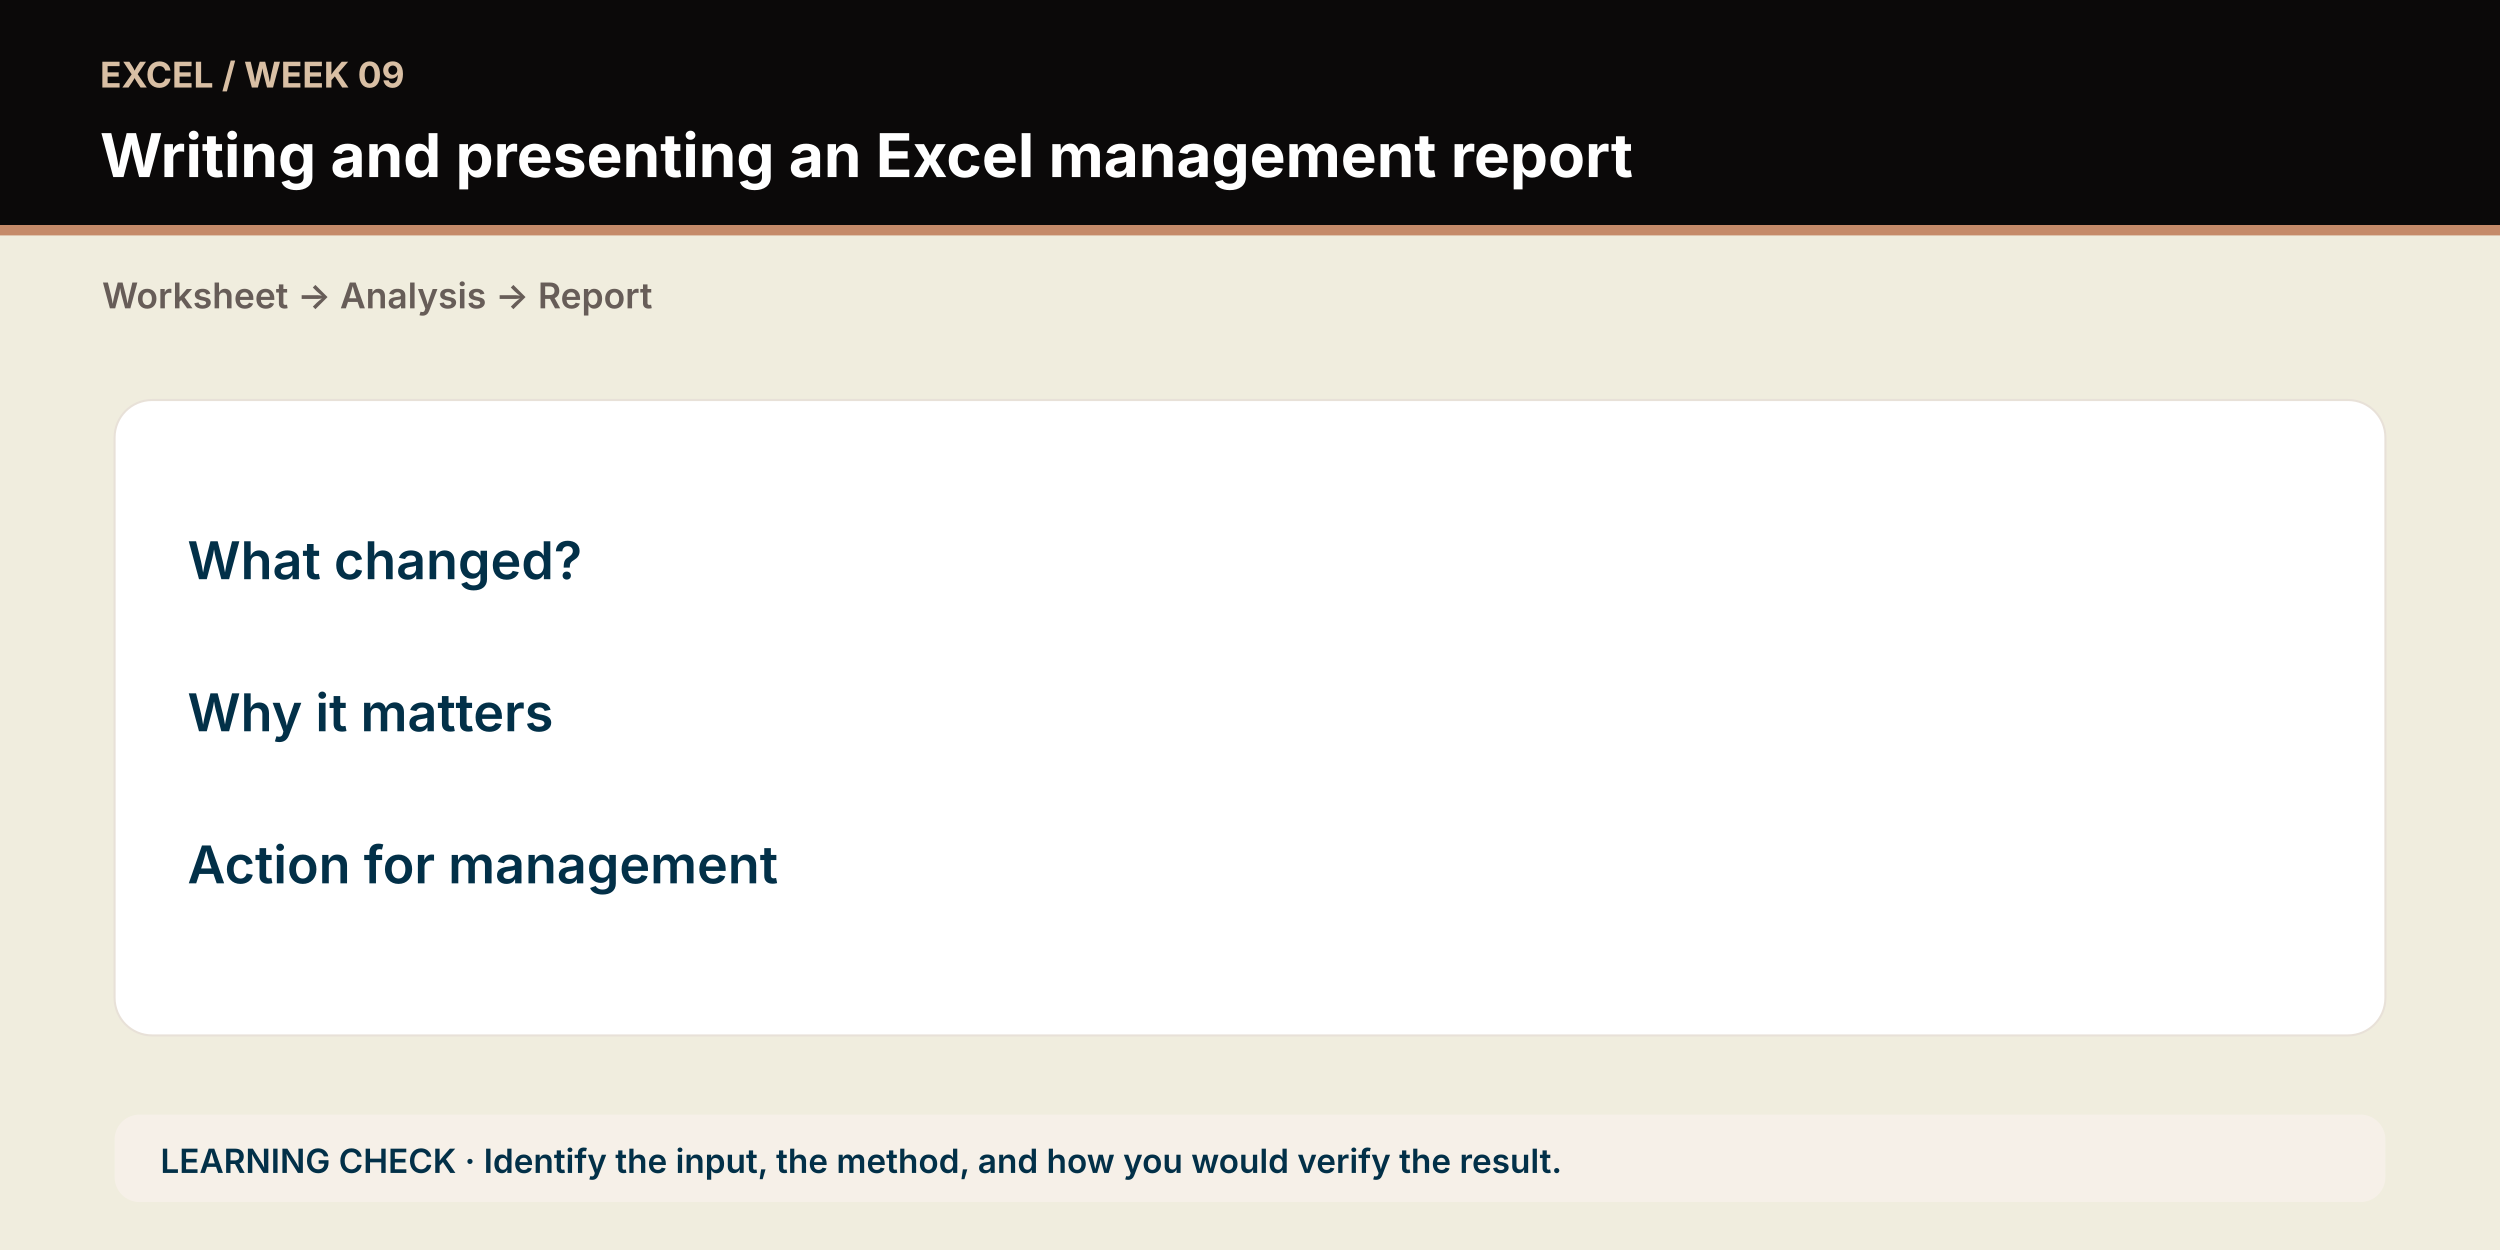
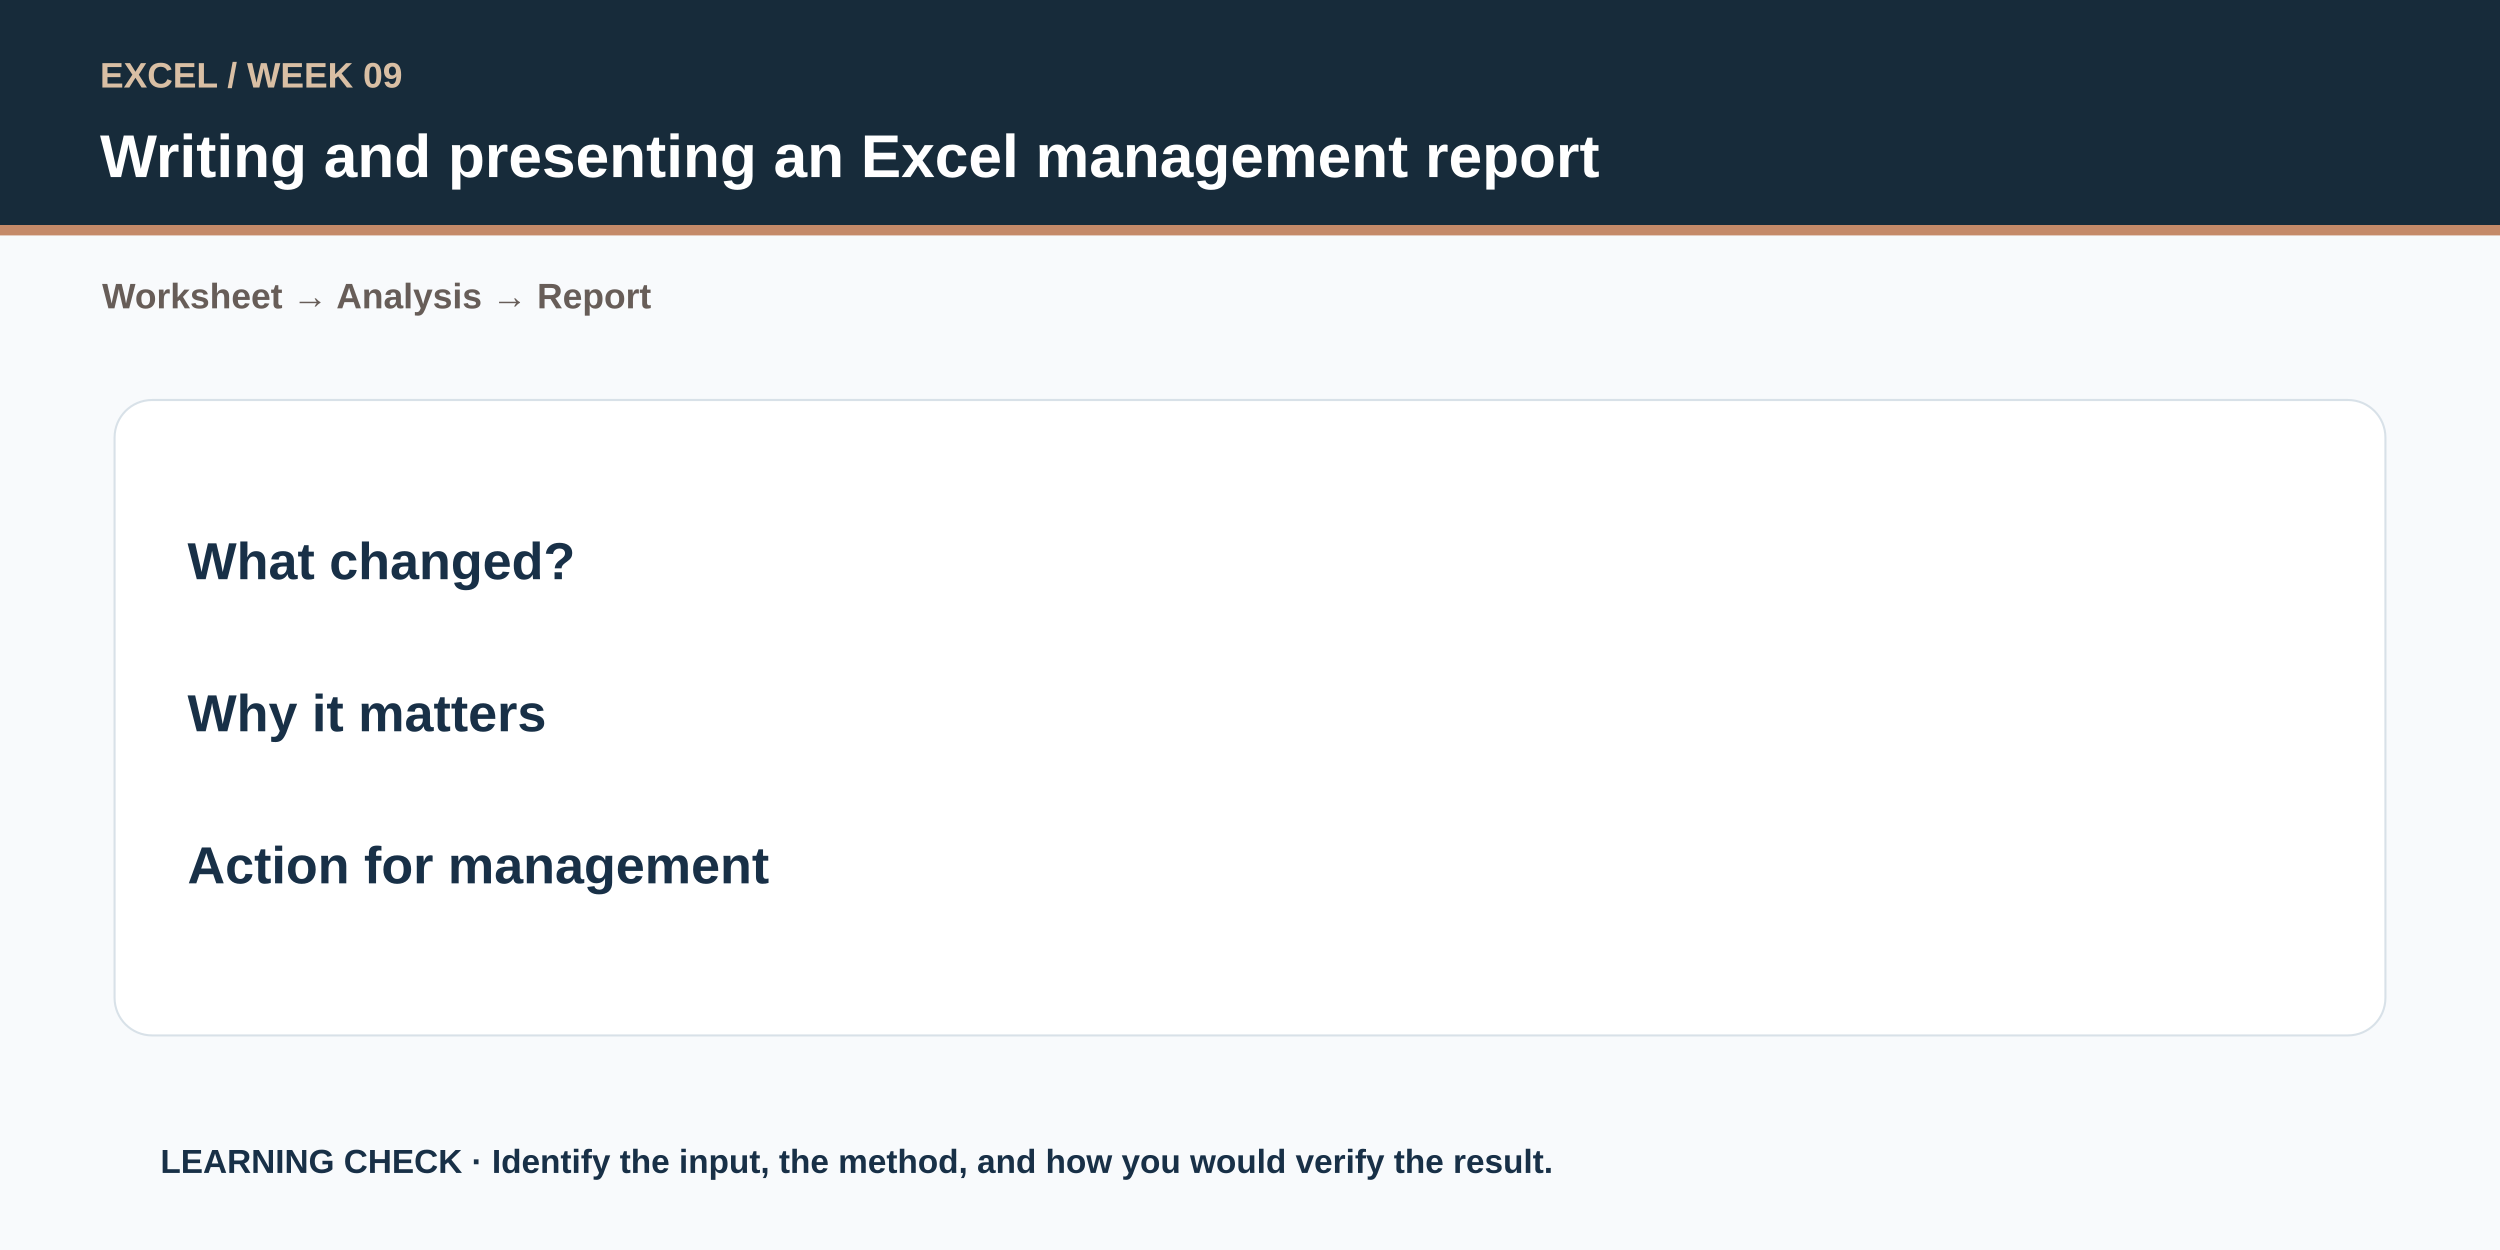
<svg xmlns="http://www.w3.org/2000/svg" width="1200" height="600" viewBox="0 0 1200 600" role="img" aria-label="EXCEL week 9: Writing and presenting an Excel management report concept diagram">
-   <rect x="0" y="0" width="1200" height="600" rx="0" fill="#F0EDDE" stroke="none" />
-   <rect x="0" y="0" width="1200" height="112" rx="0" fill="#0B0909" stroke="none" />
+   <rect x="0" y="0" width="1200" height="600" rx="0" fill="#F8FAFC" stroke="none" />
+   <rect x="0" y="0" width="1200" height="112" rx="0" fill="#172B3A" stroke="none" />
  <rect x="0" y="108" width="1200" height="5" rx="0" fill="#C58A69" stroke="none" />
-   <text x="48" y="42" fill="#D9BFA4" font-size="17" font-family="Inter,Arial,sans-serif" font-weight="700">EXCEL  /  WEEK 09</text>
-   <text x="48" y="85" fill="#FFFFFF" font-size="29" font-family="Inter,Arial,sans-serif" font-weight="700">Writing and presenting an Excel management report</text>
-   <text x="49" y="148" fill="#675D58" font-size="17" font-family="Inter,Arial,sans-serif" font-weight="600">Worksheet → Analysis → Report</text>
-   <rect x="55" y="192" width="1090" height="305" rx="18" fill="#FFFFFF" stroke="#E8E1D8" />
-   <text x="90" y="278" fill="#023048" font-size="25" font-family="Inter,Arial,sans-serif" font-weight="600">What changed?</text>
-   <text x="90" y="351" fill="#023048" font-size="25" font-family="Inter,Arial,sans-serif" font-weight="600">Why it matters</text>
-   <text x="90" y="424" fill="#023048" font-size="25" font-family="Inter,Arial,sans-serif" font-weight="600">Action for management</text>
-   <rect x="55" y="535" width="1090" height="42" rx="12" fill="#F6F0E8" stroke="none" />
-   <text x="77" y="563" fill="#023048" font-size="16" font-family="Inter,Arial,sans-serif" font-weight="600">LEARNING CHECK  ·  Identify the input, the method, and how you would verify the result.</text>
+   <text x="48" y="42" fill="#D9BFA4" font-size="17" font-family="Segoe UI,Arial,sans-serif" font-weight="700">EXCEL  /  WEEK 09</text>
+   <text x="48" y="85" fill="#FFFFFF" font-size="29" font-family="Segoe UI,Arial,sans-serif" font-weight="700">Writing and presenting an Excel management report</text>
+   <text x="49" y="148" fill="#675D58" font-size="17" font-family="Segoe UI,Arial,sans-serif" font-weight="600">Worksheet → Analysis → Report</text>
+   <rect x="55" y="192" width="1090" height="305" rx="18" fill="#FFFFFF" stroke="#D8E1E8" />
+   <text x="90" y="278" fill="#183047" font-size="25" font-family="Segoe UI,Arial,sans-serif" font-weight="600">What changed?</text>
+   <text x="90" y="351" fill="#183047" font-size="25" font-family="Segoe UI,Arial,sans-serif" font-weight="600">Why it matters</text>
+   <text x="90" y="424" fill="#183047" font-size="25" font-family="Segoe UI,Arial,sans-serif" font-weight="600">Action for management</text>
+   <rect x="55" y="535" width="1090" height="42" rx="12" fill="#F8FAFC" stroke="none" />
+   <text x="77" y="563" fill="#183047" font-size="16" font-family="Segoe UI,Arial,sans-serif" font-weight="600">LEARNING CHECK  ·  Identify the input, the method, and how you would verify the result.</text>
</svg>
